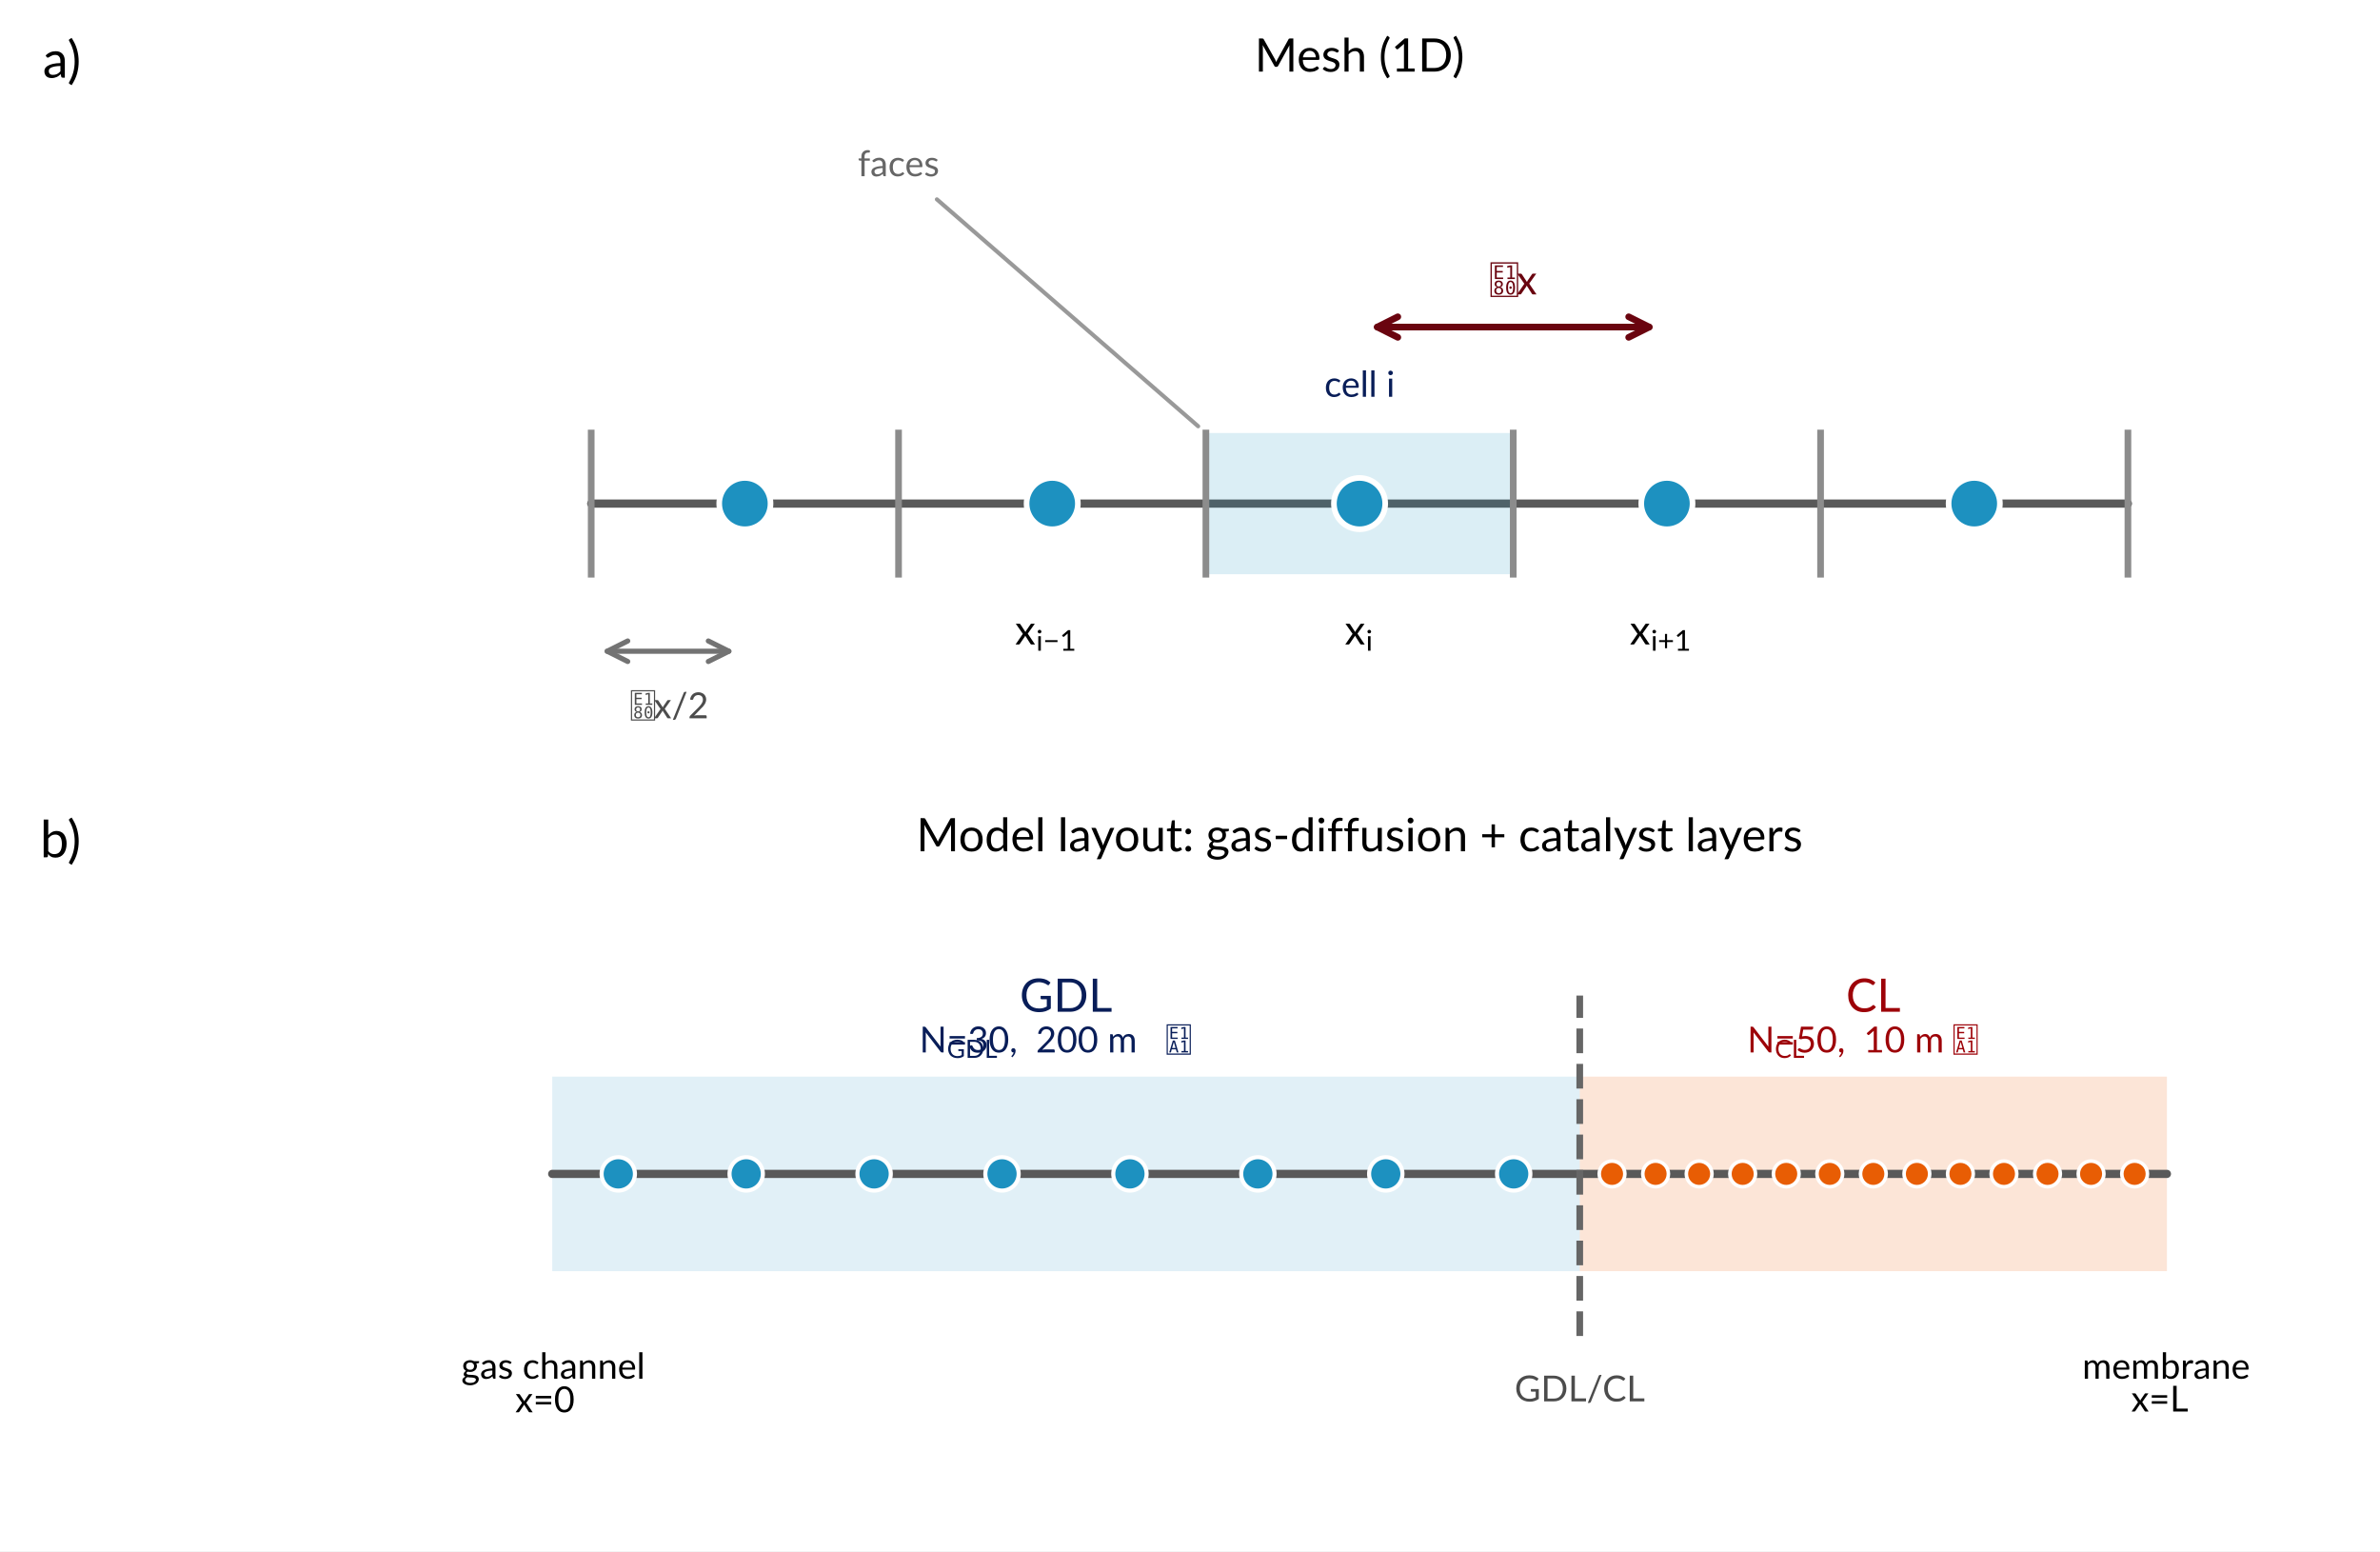
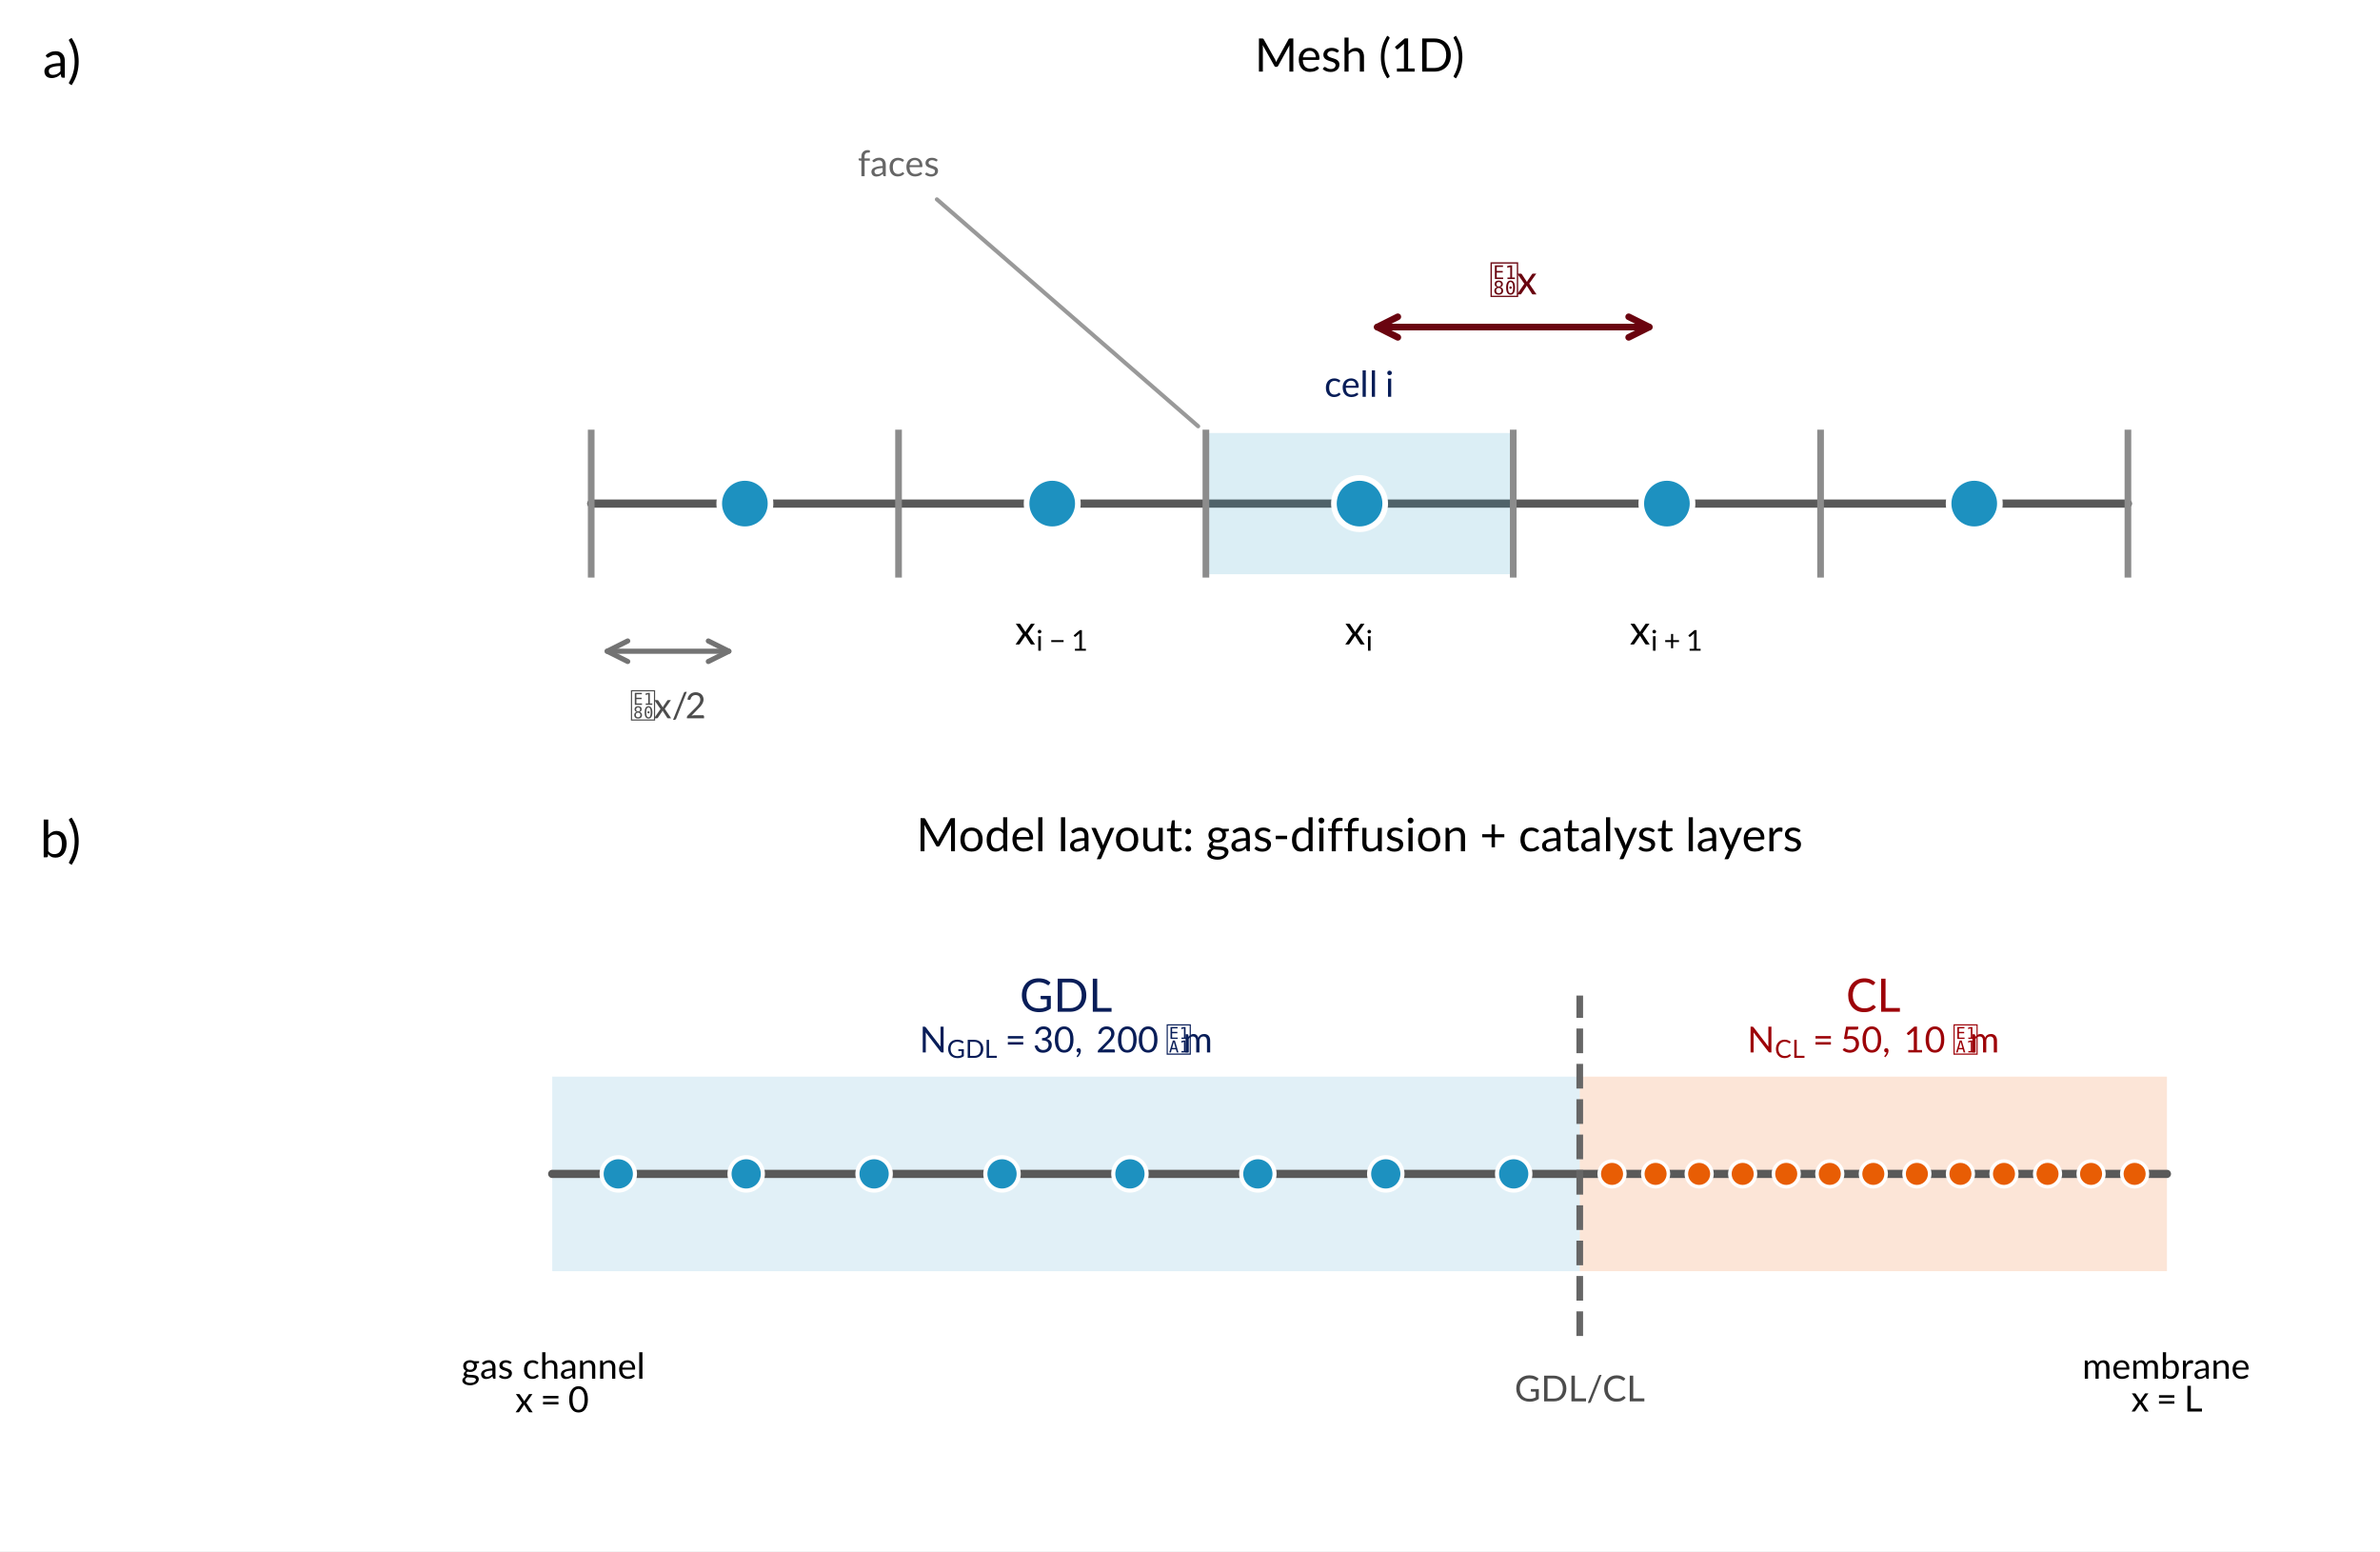
<svg xmlns="http://www.w3.org/2000/svg" xmlns:xlink="http://www.w3.org/1999/xlink" width="463.901pt" height="302.327pt" viewBox="0 0 463.901 302.327" version="1.1">
  <defs>
    <style type="text/css">*{stroke-linejoin: round; stroke-linecap: butt}</style>
  </defs>
  <g id="figure_1">
    <g id="patch_1">
      <path d="M 0 302.327  L 463.901 302.327  L 463.901 0  L 0 0  z " style="fill: #ffffff" />
    </g>
    <g id="axes_1">
      <g id="line2d_1">
-         <path d="M 115.235 98.144  L 414.766 98.144  " clip-path="url(#pecfea72119)" style="fill: none; stroke: #595959; stroke-width: 1.6; stroke-linecap: round" />
-       </g>
-       <g id="PolyCollection_1">
-         <defs>
-           <path id="m5ec1eb1ff6" d="M 235.048 -217.945  L 235.048 -190.422  L 294.954 -190.422  L 294.954 -217.945  L 294.954 -217.945  L 235.048 -217.945  z " />
-         </defs>
-         <g clip-path="url(#pecfea72119)">
-           <use xlink:href="#m5ec1eb1ff6" x="0" y="302.327" style="fill: #1d91c0; fill-opacity: 0.16" />
+         <path d="M 115.235 98.144  L 414.766 98.144  " clip-path="url(#p8b432d7fc8)" style="fill: none; stroke: #595959; stroke-width: 1.6; stroke-linecap: round" />
+       </g>
+       <g id="FillBetweenPolyCollection_1">
+         <defs>
+           <path id="m0a23802d9e" d="M 235.048 -217.945  L 235.048 -190.422  L 294.954 -190.422  L 294.954 -217.945  L 294.954 -217.945  L 235.048 -217.945  z " />
+         </defs>
+         <g clip-path="url(#p8b432d7fc8)">
+           <use xlink:href="#m0a23802d9e" x="0" y="302.327" style="fill: #1d91c0; fill-opacity: 0.16" />
        </g>
      </g>
      <g id="line2d_2">
-         <path d="M 115.235 111.905  L 115.235 84.382  " clip-path="url(#pecfea72119)" style="fill: none; stroke: #8c8c8c; stroke-width: 1.3; stroke-linecap: square" />
+         <path d="M 115.235 111.905  L 115.235 84.382  " clip-path="url(#p8b432d7fc8)" style="fill: none; stroke: #8c8c8c; stroke-width: 1.3; stroke-linecap: square" />
      </g>
      <g id="line2d_3">
-         <path d="M 175.141 111.905  L 175.141 84.382  " clip-path="url(#pecfea72119)" style="fill: none; stroke: #8c8c8c; stroke-width: 1.3; stroke-linecap: square" />
+         <path d="M 175.141 111.905  L 175.141 84.382  " clip-path="url(#p8b432d7fc8)" style="fill: none; stroke: #8c8c8c; stroke-width: 1.3; stroke-linecap: square" />
      </g>
      <g id="line2d_4">
-         <path d="M 235.048 111.905  L 235.048 84.382  " clip-path="url(#pecfea72119)" style="fill: none; stroke: #8c8c8c; stroke-width: 1.3; stroke-linecap: square" />
+         <path d="M 235.048 111.905  L 235.048 84.382  " clip-path="url(#p8b432d7fc8)" style="fill: none; stroke: #8c8c8c; stroke-width: 1.3; stroke-linecap: square" />
      </g>
      <g id="line2d_5">
-         <path d="M 294.954 111.905  L 294.954 84.382  " clip-path="url(#pecfea72119)" style="fill: none; stroke: #8c8c8c; stroke-width: 1.3; stroke-linecap: square" />
+         <path d="M 294.954 111.905  L 294.954 84.382  " clip-path="url(#p8b432d7fc8)" style="fill: none; stroke: #8c8c8c; stroke-width: 1.3; stroke-linecap: square" />
      </g>
      <g id="line2d_6">
-         <path d="M 354.86 111.905  L 354.86 84.382  " clip-path="url(#pecfea72119)" style="fill: none; stroke: #8c8c8c; stroke-width: 1.3; stroke-linecap: square" />
+         <path d="M 354.86 111.905  L 354.86 84.382  " clip-path="url(#p8b432d7fc8)" style="fill: none; stroke: #8c8c8c; stroke-width: 1.3; stroke-linecap: square" />
      </g>
      <g id="line2d_7">
-         <path d="M 414.766 111.905  L 414.766 84.382  " clip-path="url(#pecfea72119)" style="fill: none; stroke: #8c8c8c; stroke-width: 1.3; stroke-linecap: square" />
+         <path d="M 414.766 111.905  L 414.766 84.382  " clip-path="url(#p8b432d7fc8)" style="fill: none; stroke: #8c8c8c; stroke-width: 1.3; stroke-linecap: square" />
      </g>
      <g id="text_1">
-         <text style="font: 10px 'Lato', sans-serif; text-anchor: end" x="15.791" y="15.136" transform="rotate(-0 15.79063 15.13625)">a)</text>
+         <text style="font-size: 10px; font-family: 'Lato', sans-serif; text-anchor: end" x="15.791" y="15.136" transform="rotate(-0 15.79063 15.13625)">a)</text>
      </g>
      <g id="text_2">
        <g transform="translate(197.8544 126.5547)">
          <text>
-             <tspan style="font: 8px 'Lato'" x="0" y="-0.953">x</tspan>
-             <tspan style="font: 5.6px 'Lato'" x="4.103 6.627 10.966" y="0.261">i−1</tspan>
+             <tspan x="0" y="-0.953" style="font-size: 8px; font-family: 'Lato'">x</tspan>
+             <tspan x="4.103" y="0.261" style="font-size: 5.6px; font-family: 'Lato'">i</tspan>
+             <tspan x="6.627" y="0.261" style="font-size: 5.6px; font-family: 'Lato'">−</tspan>
+             <tspan x="10.966" y="0.261" style="font-size: 5.6px; font-family: 'Lato'">1</tspan>
          </text>
        </g>
      </g>
      <g id="text_3">
        <g transform="translate(262.1206 126.5547)">
          <text>
-             <tspan style="font: 8px 'Lato'" x="0" y="-0.953">x</tspan>
-             <tspan style="font: 5.6px 'Lato'" x="4.103" y="0.261">i</tspan>
+             <tspan x="0" y="-0.953" style="font-size: 8px; font-family: 'Lato'">x</tspan>
+             <tspan x="4.103" y="0.261" style="font-size: 5.6px; font-family: 'Lato'">i</tspan>
          </text>
        </g>
      </g>
      <g id="text_4">
        <g transform="translate(317.6669 126.5547)">
          <text>
-             <tspan style="font: 8px 'Lato'" x="0" y="-0.953">x</tspan>
-             <tspan style="font: 5.6px 'Lato'" x="4.103 6.627 10.966" y="0.261">i+1</tspan>
+             <tspan x="0" y="-0.953" style="font-size: 8px; font-family: 'Lato'">x</tspan>
+             <tspan x="4.103" y="0.261" style="font-size: 5.6px; font-family: 'Lato'">i</tspan>
+             <tspan x="6.627" y="0.261" style="font-size: 5.6px; font-family: 'Lato'">+</tspan>
+             <tspan x="10.966" y="0.261" style="font-size: 5.6px; font-family: 'Lato'">1</tspan>
          </text>
        </g>
      </g>
      <g id="patch_2">
        <path d="M 268.454 63.74  Q 294.955 63.74 321.457 63.74  " style="fill: none; stroke: #6a040f; stroke-width: 1.3; stroke-linecap: round" />
        <path d="M 272.454 65.74  L 268.454 63.74  L 272.454 61.74  " style="fill: none; stroke: #6a040f; stroke-width: 1.3; stroke-linecap: round" />
        <path d="M 317.457 61.74  L 321.457 63.74  L 317.457 65.74  " style="fill: none; stroke: #6a040f; stroke-width: 1.3; stroke-linecap: round" />
      </g>
      <g id="text_5">
        <g style="fill: #6a040f" transform="translate(290.2738 57.9892)">
          <text>
-             <tspan style="font: 8px 'STIXNonUnicode'" x="0" y="-0.609"></tspan>
-             <tspan style="font: 8px 'Lato'" x="5.328" y="-0.609">x</tspan>
+             <tspan x="0" y="-0.609" style="font-size: 8px; font-family: 'STIXNonUnicode'; fill: #6a040f"></tspan>
+             <tspan x="5.328" y="-0.609" style="font-size: 8px; font-family: 'Lato'; fill: #6a040f">x</tspan>
          </text>
        </g>
      </g>
      <g id="patch_3">
        <path d="M 118.353 126.917  Q 130.21 126.917 142.067 126.917  " style="fill: none; stroke: #737373; stroke-linecap: round" />
        <path d="M 122.353 128.917  L 118.353 126.917  L 122.353 124.917  " style="fill: none; stroke: #737373; stroke-linecap: round" />
        <path d="M 138.067 124.917  L 142.067 126.917  L 138.067 128.917  " style="fill: none; stroke: #737373; stroke-linecap: round" />
      </g>
      <g id="text_6">
        <g style="fill: #4c4c4c" transform="translate(122.7566 140.8305)">
          <text>
-             <tspan style="font: 7px 'STIXNonUnicode'" x="0" y="-0.844"></tspan>
-             <tspan style="font: 7px 'Lato'" x="4.662 8.19 10.801" y="-0.844">x/2</tspan>
+             <tspan x="0" y="-0.844" style="font-size: 7px; font-family: 'STIXNonUnicode'; fill: #4c4c4c"></tspan>
+             <tspan x="4.662" y="-0.844" style="font-size: 7px; font-family: 'Lato'; fill: #4c4c4c">x</tspan>
+             <tspan x="8.19" y="-0.844" style="font-size: 7px; font-family: 'Lato'; fill: #4c4c4c">/</tspan>
+             <tspan x="10.801" y="-0.844" style="font-size: 7px; font-family: 'Lato'; fill: #4c4c4c">2</tspan>
          </text>
        </g>
      </g>
      <g id="patch_4">
        <path d="M 182.616 38.854  Q 208.078 60.964 233.54 83.073  " style="fill: none; stroke: #999999; stroke-width: 0.8; stroke-linecap: round" />
      </g>
      <g id="text_7">
-         <text style="fill: #666666; font: 7px 'Lato', sans-serif; text-anchor: middle" x="175.141" y="34.341" transform="rotate(-0 175.1413 34.34108)">faces</text>
+         <text style="font-size: 7px; font-family: 'Lato', sans-serif; text-anchor: middle; fill: #666666" x="175.141" y="34.341" transform="rotate(-0 175.1413 34.34108)">faces</text>
      </g>
      <g id="text_8">
        <g style="fill: #081d58" transform="translate(258.1406 78.17726)">
          <text>
-             <tspan style="font: 7px 'Lato'" x="0 3.269 6.937 8.729 10.521 11.872" y="-0.844">cell i</tspan>
+             <tspan x="0" y="-0.844" style="font-size: 7px; font-family: 'Lato'; fill: #081d58">c</tspan>
+             <tspan x="3.269" y="-0.844" style="font-size: 7px; font-family: 'Lato'; fill: #081d58">e</tspan>
+             <tspan x="6.937" y="-0.844" style="font-size: 7px; font-family: 'Lato'; fill: #081d58">l</tspan>
+             <tspan x="8.729" y="-0.844" style="font-size: 7px; font-family: 'Lato'; fill: #081d58">l</tspan>
+             <tspan x="10.521" y="-0.844" style="font-size: 7px; font-family: 'Lato'; fill: #081d58"> </tspan>
+             <tspan x="11.872" y="-0.844" style="font-size: 7px; font-family: 'Lato'; fill: #081d58">i</tspan>
          </text>
        </g>
      </g>
      <g id="text_9">
-         <text style="font: 9px 'Lato', sans-serif; text-anchor: middle" x="265.001" y="13.954" transform="rotate(-0 265.0006 13.95422)">Mesh (1D)</text>
+         <text style="font-size: 9px; font-family: 'Lato', sans-serif; text-anchor: middle" x="265.001" y="13.954" transform="rotate(-0 265.0006 13.95422)">Mesh (1D)</text>
      </g>
      <g id="line2d_8">
        <defs>
-           <path id="m5eb6b86856" d="M 0 5  C 1.326 5 2.598 4.473 3.536 3.536  C 4.473 2.598 5 1.326 5 0  C 5 -1.326 4.473 -2.598 3.536 -3.536  C 2.598 -4.473 1.326 -5 0 -5  C -1.326 -5 -2.598 -4.473 -3.536 -3.536  C -4.473 -2.598 -5 -1.326 -5 0  C -5 1.326 -4.473 2.598 -3.536 3.536  C -2.598 4.473 -1.326 5 0 5  z " style="stroke: #ffffff; stroke-width: 1.1" />
-         </defs>
-         <g clip-path="url(#pecfea72119)">
-           <use xlink:href="#m5eb6b86856" x="145.188" y="98.144" style="fill: #1d91c0; stroke: #ffffff; stroke-width: 1.1" />
-           <use xlink:href="#m5eb6b86856" x="205.094" y="98.144" style="fill: #1d91c0; stroke: #ffffff; stroke-width: 1.1" />
-           <use xlink:href="#m5eb6b86856" x="265.001" y="98.144" style="fill: #1d91c0; stroke: #ffffff; stroke-width: 1.1" />
-           <use xlink:href="#m5eb6b86856" x="324.907" y="98.144" style="fill: #1d91c0; stroke: #ffffff; stroke-width: 1.1" />
-           <use xlink:href="#m5eb6b86856" x="384.813" y="98.144" style="fill: #1d91c0; stroke: #ffffff; stroke-width: 1.1" />
+           <path id="m2cde84ddfd" d="M 0 5  C 1.326 5 2.598 4.473 3.536 3.536  C 4.473 2.598 5 1.326 5 0  C 5 -1.326 4.473 -2.598 3.536 -3.536  C 2.598 -4.473 1.326 -5 0 -5  C -1.326 -5 -2.598 -4.473 -3.536 -3.536  C -4.473 -2.598 -5 -1.326 -5 0  C -5 1.326 -4.473 2.598 -3.536 3.536  C -2.598 4.473 -1.326 5 0 5  z " style="stroke: #ffffff; stroke-width: 1.1" />
+         </defs>
+         <g clip-path="url(#p8b432d7fc8)">
+           <use xlink:href="#m2cde84ddfd" x="145.188" y="98.144" style="fill: #1d91c0; stroke: #ffffff; stroke-width: 1.1" />
+           <use xlink:href="#m2cde84ddfd" x="205.094" y="98.144" style="fill: #1d91c0; stroke: #ffffff; stroke-width: 1.1" />
+           <use xlink:href="#m2cde84ddfd" x="265.001" y="98.144" style="fill: #1d91c0; stroke: #ffffff; stroke-width: 1.1" />
+           <use xlink:href="#m2cde84ddfd" x="324.907" y="98.144" style="fill: #1d91c0; stroke: #ffffff; stroke-width: 1.1" />
+           <use xlink:href="#m2cde84ddfd" x="384.813" y="98.144" style="fill: #1d91c0; stroke: #ffffff; stroke-width: 1.1" />
        </g>
      </g>
    </g>
    <g id="axes_2">
-       <g id="PolyCollection_2">
-         <defs>
-           <path id="m676ac61d0a" d="M 107.635 -92.511  L 107.635 -54.595  L 307.919 -54.595  L 307.919 -92.511  L 307.919 -92.511  L 107.635 -92.511  z " />
-         </defs>
-         <g clip-path="url(#pda8d9d3951)">
-           <use xlink:href="#m676ac61d0a" x="0" y="302.327" style="fill: #1d91c0; fill-opacity: 0.13" />
-         </g>
-       </g>
-       <g id="PolyCollection_3">
-         <defs>
-           <path id="me4df226ad6" d="M 307.919 -92.511  L 307.919 -54.595  L 422.366 -54.595  L 422.366 -92.511  L 422.366 -92.511  L 307.919 -92.511  z " />
-         </defs>
-         <g clip-path="url(#pda8d9d3951)">
-           <use xlink:href="#me4df226ad6" x="0" y="302.327" style="fill: #e85d04; fill-opacity: 0.16" />
+       <g id="FillBetweenPolyCollection_2">
+         <defs>
+           <path id="m8df44e2701" d="M 107.635 -92.511  L 107.635 -54.595  L 307.919 -54.595  L 307.919 -92.511  L 307.919 -92.511  L 107.635 -92.511  z " />
+         </defs>
+         <g clip-path="url(#p44da5a7db0)">
+           <use xlink:href="#m8df44e2701" x="0" y="302.327" style="fill: #1d91c0; fill-opacity: 0.13" />
+         </g>
+       </g>
+       <g id="FillBetweenPolyCollection_3">
+         <defs>
+           <path id="m37b3af85b8" d="M 307.919 -92.511  L 307.919 -54.595  L 422.366 -54.595  L 422.366 -92.511  L 422.366 -92.511  L 307.919 -92.511  z " />
+         </defs>
+         <g clip-path="url(#p44da5a7db0)">
+           <use xlink:href="#m37b3af85b8" x="0" y="302.327" style="fill: #e85d04; fill-opacity: 0.16" />
        </g>
      </g>
      <g id="line2d_9">
-         <path d="M 107.635 228.775  L 422.366 228.775  " clip-path="url(#pda8d9d3951)" style="fill: none; stroke: #595959; stroke-width: 1.6; stroke-linecap: round" />
+         <path d="M 107.635 228.775  L 422.366 228.775  " clip-path="url(#p44da5a7db0)" style="fill: none; stroke: #595959; stroke-width: 1.6; stroke-linecap: round" />
      </g>
      <g id="line2d_10">
-         <path d="M 307.919 260.371  L 307.919 194.018  " clip-path="url(#pda8d9d3951)" style="fill: none; stroke-dasharray: 4.81,2.08; stroke-dashoffset: 0; stroke: #666666; stroke-width: 1.3" />
+         <path d="M 307.919 260.371  L 307.919 194.018  " clip-path="url(#p44da5a7db0)" style="fill: none; stroke-dasharray: 4.81,2.08; stroke-dashoffset: 0; stroke: #666666; stroke-width: 1.3" />
      </g>
      <g id="text_10">
-         <text style="font: 10px 'Lato', sans-serif; text-anchor: end" x="15.791" y="167.083" transform="rotate(-0 15.79063 167.0828)">b)</text>
+         <text style="font-size: 10px; font-family: 'Lato', sans-serif; text-anchor: end" x="15.791" y="167.083" transform="rotate(-0 15.79063 167.0828)">b)</text>
      </g>
      <g id="line2d_11">
        <defs>
-           <path id="mc156cc333d" d="M 0 3.25  C 0.862 3.25 1.689 2.908 2.298 2.298  C 2.908 1.689 3.25 0.862 3.25 0  C 3.25 -0.862 2.908 -1.689 2.298 -2.298  C 1.689 -2.908 0.862 -3.25 0 -3.25  C -0.862 -3.25 -1.689 -2.908 -2.298 -2.298  C -2.908 -1.689 -3.25 -0.862 -3.25 0  C -3.25 0.862 -2.908 1.689 -2.298 2.298  C -1.689 2.908 -0.862 3.25 0 3.25  z " style="stroke: #ffffff; stroke-width: 0.8" />
-         </defs>
-         <g clip-path="url(#pda8d9d3951)">
-           <use xlink:href="#mc156cc333d" x="120.51" y="228.775" style="fill: #1d91c0; stroke: #ffffff; stroke-width: 0.8" />
-           <use xlink:href="#mc156cc333d" x="145.444" y="228.775" style="fill: #1d91c0; stroke: #ffffff; stroke-width: 0.8" />
-           <use xlink:href="#mc156cc333d" x="170.377" y="228.775" style="fill: #1d91c0; stroke: #ffffff; stroke-width: 0.8" />
-           <use xlink:href="#mc156cc333d" x="195.31" y="228.775" style="fill: #1d91c0; stroke: #ffffff; stroke-width: 0.8" />
-           <use xlink:href="#mc156cc333d" x="220.243" y="228.775" style="fill: #1d91c0; stroke: #ffffff; stroke-width: 0.8" />
-           <use xlink:href="#mc156cc333d" x="245.177" y="228.775" style="fill: #1d91c0; stroke: #ffffff; stroke-width: 0.8" />
-           <use xlink:href="#mc156cc333d" x="270.11" y="228.775" style="fill: #1d91c0; stroke: #ffffff; stroke-width: 0.8" />
-           <use xlink:href="#mc156cc333d" x="295.043" y="228.775" style="fill: #1d91c0; stroke: #ffffff; stroke-width: 0.8" />
+           <path id="m6bd3b1541b" d="M 0 3.25  C 0.862 3.25 1.689 2.908 2.298 2.298  C 2.908 1.689 3.25 0.862 3.25 0  C 3.25 -0.862 2.908 -1.689 2.298 -2.298  C 1.689 -2.908 0.862 -3.25 0 -3.25  C -0.862 -3.25 -1.689 -2.908 -2.298 -2.298  C -2.908 -1.689 -3.25 -0.862 -3.25 0  C -3.25 0.862 -2.908 1.689 -2.298 2.298  C -1.689 2.908 -0.862 3.25 0 3.25  z " style="stroke: #ffffff; stroke-width: 0.8" />
+         </defs>
+         <g clip-path="url(#p44da5a7db0)">
+           <use xlink:href="#m6bd3b1541b" x="120.51" y="228.775" style="fill: #1d91c0; stroke: #ffffff; stroke-width: 0.8" />
+           <use xlink:href="#m6bd3b1541b" x="145.444" y="228.775" style="fill: #1d91c0; stroke: #ffffff; stroke-width: 0.8" />
+           <use xlink:href="#m6bd3b1541b" x="170.377" y="228.775" style="fill: #1d91c0; stroke: #ffffff; stroke-width: 0.8" />
+           <use xlink:href="#m6bd3b1541b" x="195.31" y="228.775" style="fill: #1d91c0; stroke: #ffffff; stroke-width: 0.8" />
+           <use xlink:href="#m6bd3b1541b" x="220.243" y="228.775" style="fill: #1d91c0; stroke: #ffffff; stroke-width: 0.8" />
+           <use xlink:href="#m6bd3b1541b" x="245.177" y="228.775" style="fill: #1d91c0; stroke: #ffffff; stroke-width: 0.8" />
+           <use xlink:href="#m6bd3b1541b" x="270.11" y="228.775" style="fill: #1d91c0; stroke: #ffffff; stroke-width: 0.8" />
+           <use xlink:href="#m6bd3b1541b" x="295.043" y="228.775" style="fill: #1d91c0; stroke: #ffffff; stroke-width: 0.8" />
        </g>
      </g>
      <g id="line2d_12">
        <defs>
-           <path id="mf41c96921f" d="M 0 2.5  C 0.663 2.5 1.299 2.237 1.768 1.768  C 2.237 1.299 2.5 0.663 2.5 0  C 2.5 -0.663 2.237 -1.299 1.768 -1.768  C 1.299 -2.237 0.663 -2.5 0 -2.5  C -0.663 -2.5 -1.299 -2.237 -1.768 -1.768  C -2.237 -1.299 -2.5 -0.663 -2.5 0  C -2.5 0.663 -2.237 1.299 -1.768 1.768  C -1.299 2.237 -0.663 2.5 0 2.5  z " style="stroke: #ffffff; stroke-width: 0.7" />
-         </defs>
-         <g clip-path="url(#pda8d9d3951)">
-           <use xlink:href="#mf41c96921f" x="314.213" y="228.775" style="fill: #e85d04; stroke: #ffffff; stroke-width: 0.7" />
-           <use xlink:href="#mf41c96921f" x="322.701" y="228.775" style="fill: #e85d04; stroke: #ffffff; stroke-width: 0.7" />
-           <use xlink:href="#mf41c96921f" x="331.19" y="228.775" style="fill: #e85d04; stroke: #ffffff; stroke-width: 0.7" />
-           <use xlink:href="#mf41c96921f" x="339.678" y="228.775" style="fill: #e85d04; stroke: #ffffff; stroke-width: 0.7" />
-           <use xlink:href="#mf41c96921f" x="348.166" y="228.775" style="fill: #e85d04; stroke: #ffffff; stroke-width: 0.7" />
-           <use xlink:href="#mf41c96921f" x="356.654" y="228.775" style="fill: #e85d04; stroke: #ffffff; stroke-width: 0.7" />
-           <use xlink:href="#mf41c96921f" x="365.142" y="228.775" style="fill: #e85d04; stroke: #ffffff; stroke-width: 0.7" />
-           <use xlink:href="#mf41c96921f" x="373.631" y="228.775" style="fill: #e85d04; stroke: #ffffff; stroke-width: 0.7" />
-           <use xlink:href="#mf41c96921f" x="382.119" y="228.775" style="fill: #e85d04; stroke: #ffffff; stroke-width: 0.7" />
-           <use xlink:href="#mf41c96921f" x="390.607" y="228.775" style="fill: #e85d04; stroke: #ffffff; stroke-width: 0.7" />
-           <use xlink:href="#mf41c96921f" x="399.095" y="228.775" style="fill: #e85d04; stroke: #ffffff; stroke-width: 0.7" />
-           <use xlink:href="#mf41c96921f" x="407.583" y="228.775" style="fill: #e85d04; stroke: #ffffff; stroke-width: 0.7" />
-           <use xlink:href="#mf41c96921f" x="416.072" y="228.775" style="fill: #e85d04; stroke: #ffffff; stroke-width: 0.7" />
+           <path id="m619d6427e7" d="M 0 2.5  C 0.663 2.5 1.299 2.237 1.768 1.768  C 2.237 1.299 2.5 0.663 2.5 0  C 2.5 -0.663 2.237 -1.299 1.768 -1.768  C 1.299 -2.237 0.663 -2.5 0 -2.5  C -0.663 -2.5 -1.299 -2.237 -1.768 -1.768  C -2.237 -1.299 -2.5 -0.663 -2.5 0  C -2.5 0.663 -2.237 1.299 -1.768 1.768  C -1.299 2.237 -0.663 2.5 0 2.5  z " style="stroke: #ffffff; stroke-width: 0.7" />
+         </defs>
+         <g clip-path="url(#p44da5a7db0)">
+           <use xlink:href="#m619d6427e7" x="314.213" y="228.775" style="fill: #e85d04; stroke: #ffffff; stroke-width: 0.7" />
+           <use xlink:href="#m619d6427e7" x="322.701" y="228.775" style="fill: #e85d04; stroke: #ffffff; stroke-width: 0.7" />
+           <use xlink:href="#m619d6427e7" x="331.19" y="228.775" style="fill: #e85d04; stroke: #ffffff; stroke-width: 0.7" />
+           <use xlink:href="#m619d6427e7" x="339.678" y="228.775" style="fill: #e85d04; stroke: #ffffff; stroke-width: 0.7" />
+           <use xlink:href="#m619d6427e7" x="348.166" y="228.775" style="fill: #e85d04; stroke: #ffffff; stroke-width: 0.7" />
+           <use xlink:href="#m619d6427e7" x="356.654" y="228.775" style="fill: #e85d04; stroke: #ffffff; stroke-width: 0.7" />
+           <use xlink:href="#m619d6427e7" x="365.142" y="228.775" style="fill: #e85d04; stroke: #ffffff; stroke-width: 0.7" />
+           <use xlink:href="#m619d6427e7" x="373.631" y="228.775" style="fill: #e85d04; stroke: #ffffff; stroke-width: 0.7" />
+           <use xlink:href="#m619d6427e7" x="382.119" y="228.775" style="fill: #e85d04; stroke: #ffffff; stroke-width: 0.7" />
+           <use xlink:href="#m619d6427e7" x="390.607" y="228.775" style="fill: #e85d04; stroke: #ffffff; stroke-width: 0.7" />
+           <use xlink:href="#m619d6427e7" x="399.095" y="228.775" style="fill: #e85d04; stroke: #ffffff; stroke-width: 0.7" />
+           <use xlink:href="#m619d6427e7" x="407.583" y="228.775" style="fill: #e85d04; stroke: #ffffff; stroke-width: 0.7" />
+           <use xlink:href="#m619d6427e7" x="416.072" y="228.775" style="fill: #e85d04; stroke: #ffffff; stroke-width: 0.7" />
        </g>
      </g>
      <g id="text_11">
-         <text style="fill: #081d58; font: 9px 'Lato', sans-serif; text-anchor: middle" x="207.777" y="197.178" transform="rotate(-0 207.7767 197.178)">GDL</text>
+         <text style="font-size: 9px; font-family: 'Lato', sans-serif; text-anchor: middle; fill: #081d58" x="207.777" y="197.178" transform="rotate(-0 207.7767 197.178)">GDL</text>
      </g>
      <g id="text_12">
        <g style="fill: #081d58" transform="translate(179.2167 206.0251)">
          <text>
-             <tspan style="font: 7px 'Lato'" x="0 16.7 22.124 26.184 30.244 31.728 33.079 34.43 38.49 42.55 46.61 51.37" y="-0.922">N=30,  200 m</tspan>
-             <tspan style="font: 4.9px 'Lato'" x="5.354 8.951 12.64" y="0.142">GDL</tspan>
-             <tspan style="font: 7px 'STIXNonUnicode'" x="47.961" y="-0.922"></tspan>
+             <tspan x="0" y="-0.922" style="font-size: 7px; font-family: 'Lato'; fill: #081d58">N</tspan>
+             <tspan x="16.7" y="-0.922" style="font-size: 7px; font-family: 'Lato'; fill: #081d58">=</tspan>
+             <tspan x="22.124" y="-0.922" style="font-size: 7px; font-family: 'Lato'; fill: #081d58">3</tspan>
+             <tspan x="26.184" y="-0.922" style="font-size: 7px; font-family: 'Lato'; fill: #081d58">0</tspan>
+             <tspan x="30.244" y="-0.922" style="font-size: 7px; font-family: 'Lato'; fill: #081d58">,</tspan>
+             <tspan x="31.728" y="-0.922" style="font-size: 7px; font-family: 'Lato'; fill: #081d58"> </tspan>
+             <tspan x="33.079" y="-0.922" style="font-size: 7px; font-family: 'Lato'; fill: #081d58"> </tspan>
+             <tspan x="34.43" y="-0.922" style="font-size: 7px; font-family: 'Lato'; fill: #081d58">2</tspan>
+             <tspan x="38.49" y="-0.922" style="font-size: 7px; font-family: 'Lato'; fill: #081d58">0</tspan>
+             <tspan x="42.55" y="-0.922" style="font-size: 7px; font-family: 'Lato'; fill: #081d58">0</tspan>
+             <tspan x="46.61" y="-0.922" style="font-size: 7px; font-family: 'Lato'; fill: #081d58"> </tspan>
+             <tspan x="51.37" y="-0.922" style="font-size: 7px; font-family: 'Lato'; fill: #081d58">m</tspan>
+             <tspan x="5.354" y="0.142" style="font-size: 4.9px; font-family: 'Lato'; fill: #081d58">G</tspan>
+             <tspan x="8.951" y="0.142" style="font-size: 4.9px; font-family: 'Lato'; fill: #081d58">D</tspan>
+             <tspan x="12.64" y="0.142" style="font-size: 4.9px; font-family: 'Lato'; fill: #081d58">L</tspan>
+             <tspan x="47.961" y="-0.922" style="font-size: 7px; font-family: 'STIXNonUnicode'; fill: #081d58"></tspan>
          </text>
        </g>
      </g>
      <g id="text_13">
-         <text style="fill: #9d0208; font: 9px 'Lato', sans-serif; text-anchor: middle" x="365.142" y="197.178" transform="rotate(-0 365.1424 197.178)">CL</text>
+         <text style="font-size: 9px; font-family: 'Lato', sans-serif; text-anchor: middle; fill: #9d0208" x="365.142" y="197.178" transform="rotate(-0 365.1424 197.178)">CL</text>
      </g>
      <g id="text_14">
        <g style="fill: #9d0208" transform="translate(340.5724 206.0251)">
          <text>
-             <tspan style="font: 7px 'Lato'" x="0 12.77 18.194 22.254 26.314 27.798 29.149 30.5 34.56 38.62 43.38" y="-0.922">N=50,  10 m</tspan>
-             <tspan style="font: 4.9px 'Lato'" x="5.354 8.711" y="0.142">CL</tspan>
-             <tspan style="font: 7px 'STIXNonUnicode'" x="39.971" y="-0.922"></tspan>
+             <tspan x="0" y="-0.922" style="font-size: 7px; font-family: 'Lato'; fill: #9d0208">N</tspan>
+             <tspan x="12.77" y="-0.922" style="font-size: 7px; font-family: 'Lato'; fill: #9d0208">=</tspan>
+             <tspan x="18.194" y="-0.922" style="font-size: 7px; font-family: 'Lato'; fill: #9d0208">5</tspan>
+             <tspan x="22.254" y="-0.922" style="font-size: 7px; font-family: 'Lato'; fill: #9d0208">0</tspan>
+             <tspan x="26.314" y="-0.922" style="font-size: 7px; font-family: 'Lato'; fill: #9d0208">,</tspan>
+             <tspan x="27.798" y="-0.922" style="font-size: 7px; font-family: 'Lato'; fill: #9d0208"> </tspan>
+             <tspan x="29.149" y="-0.922" style="font-size: 7px; font-family: 'Lato'; fill: #9d0208"> </tspan>
+             <tspan x="30.5" y="-0.922" style="font-size: 7px; font-family: 'Lato'; fill: #9d0208">1</tspan>
+             <tspan x="34.56" y="-0.922" style="font-size: 7px; font-family: 'Lato'; fill: #9d0208">0</tspan>
+             <tspan x="38.62" y="-0.922" style="font-size: 7px; font-family: 'Lato'; fill: #9d0208"> </tspan>
+             <tspan x="43.38" y="-0.922" style="font-size: 7px; font-family: 'Lato'; fill: #9d0208">m</tspan>
+             <tspan x="5.354" y="0.142" style="font-size: 4.9px; font-family: 'Lato'; fill: #9d0208">C</tspan>
+             <tspan x="8.711" y="0.142" style="font-size: 4.9px; font-family: 'Lato'; fill: #9d0208">L</tspan>
+             <tspan x="39.971" y="-0.922" style="font-size: 7px; font-family: 'STIXNonUnicode'; fill: #9d0208"></tspan>
          </text>
        </g>
      </g>
      <g id="text_15">
-         <text style="font: 7px 'Lato', sans-serif" transform="translate(89.90089 268.6867)">gas channel</text>
+         <text style="font-size: 7px; font-family: 'Lato', sans-serif" transform="translate(89.90089 268.6867)">gas channel</text>
        <g transform="translate(100.425 276.1514)">
          <text>
-             <tspan style="font: 7px 'Lato'" x="0 4.892 10.316" y="-0.922">x=0</tspan>
+             <tspan x="0" y="-0.922" style="font-size: 7px; font-family: 'Lato'">x</tspan>
+             <tspan x="4.892" y="-0.922" style="font-size: 7px; font-family: 'Lato'">=</tspan>
+             <tspan x="10.316" y="-0.922" style="font-size: 7px; font-family: 'Lato'">0</tspan>
          </text>
        </g>
      </g>
      <g id="text_16">
-         <text style="fill: #4c4c4c; font: 7px 'Lato', sans-serif; text-anchor: middle" x="307.919" y="273.11" transform="rotate(-0 307.9185 273.1102)">GDL/CL</text>
+         <text style="font-size: 7px; font-family: 'Lato', sans-serif; text-anchor: middle; fill: #4c4c4c" x="307.919" y="273.11" transform="rotate(-0 307.9185 273.1102)">GDL/CL</text>
      </g>
      <g id="text_17">
-         <text style="font: 7px 'Lato', sans-serif" transform="translate(405.8638 268.6867)">membrane</text>
+         <text style="font-size: 7px; font-family: 'Lato', sans-serif" transform="translate(405.8638 268.6867)">membrane</text>
        <g transform="translate(415.4013 276.0748)">
          <text>
-             <tspan style="font: 7px 'Lato'" x="0 4.892 10.316" y="-0.984">x=L</tspan>
+             <tspan x="0" y="-0.984" style="font-size: 7px; font-family: 'Lato'">x</tspan>
+             <tspan x="4.892" y="-0.984" style="font-size: 7px; font-family: 'Lato'">=</tspan>
+             <tspan x="10.316" y="-0.984" style="font-size: 7px; font-family: 'Lato'">L</tspan>
          </text>
        </g>
      </g>
      <g id="text_18">
-         <text style="font: 9px 'Lato', sans-serif; text-anchor: middle" x="265.001" y="165.901" transform="rotate(-0 265.0006 165.9008)">Model layout: gas-diffusion + catalyst layers</text>
+         <text style="font-size: 9px; font-family: 'Lato', sans-serif; text-anchor: middle" x="265.001" y="165.901" transform="rotate(-0 265.0006 165.9008)">Model layout: gas-diffusion + catalyst layers</text>
      </g>
    </g>
  </g>
  <defs>
-     <clipPath id="pecfea72119">
+     <clipPath id="p8b432d7fc8">
      <rect x="73.301" y="19.954" width="383.4" height="123.227" />
    </clipPath>
-     <clipPath id="pda8d9d3951">
+     <clipPath id="p44da5a7db0">
      <rect x="73.301" y="171.901" width="383.4" height="123.227" />
    </clipPath>
  </defs>
</svg>
